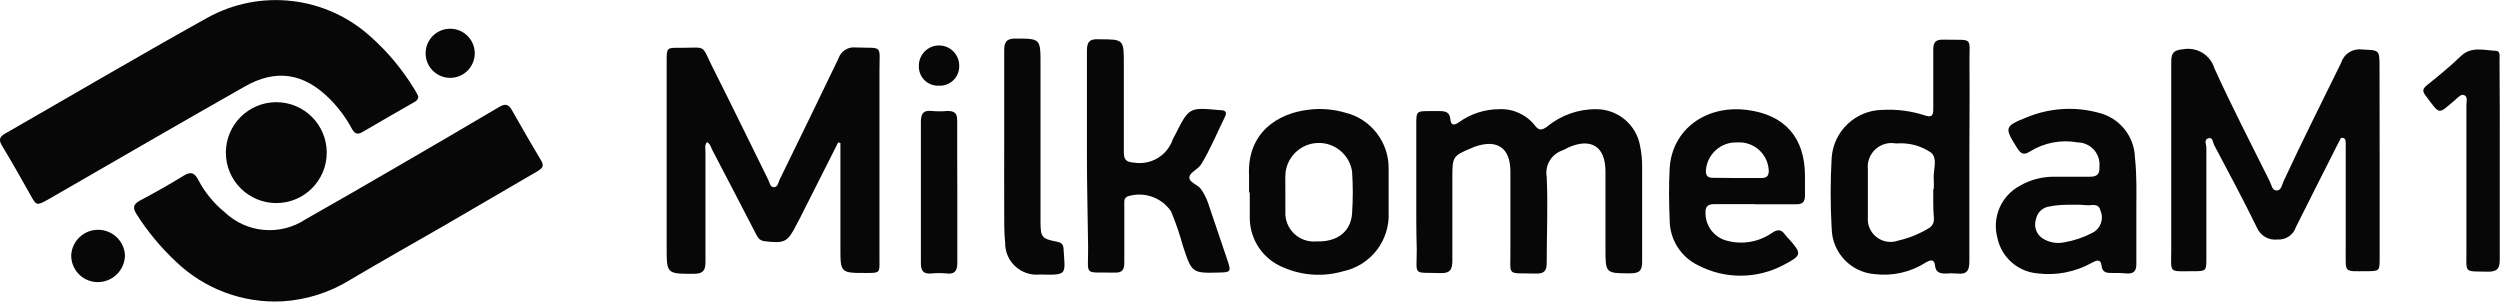
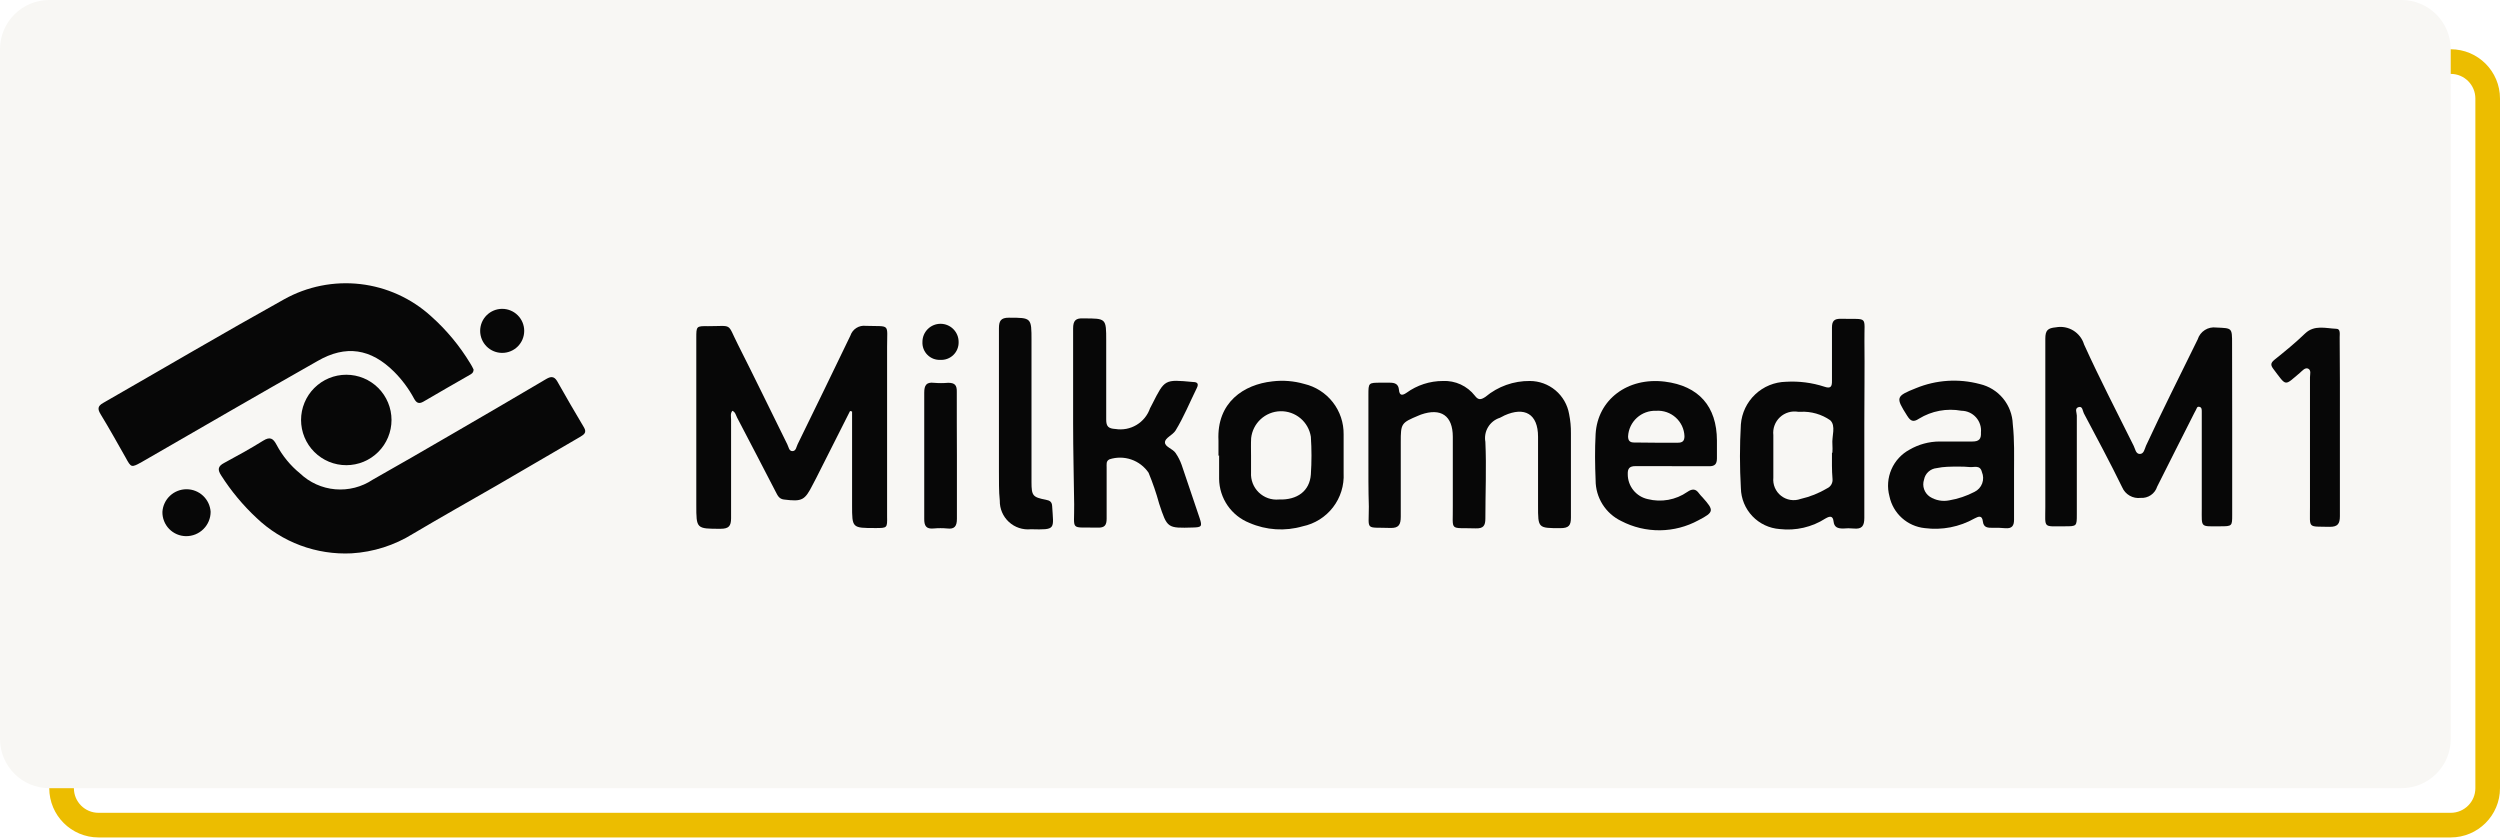
- <svg xmlns="http://www.w3.org/2000/svg" viewBox="0 0 210.64 25.39">
-   <defs>
-     <style>.cls-1{fill:#070707;}</style>
-   </defs>
-   <g id="Layer_2" data-name="Layer 2">
-     <g id="Layer_1-2" data-name="Layer 1">
-       <path class="cls-1" d="M70.62,12l-3.17,6.28-.33.63c-.76,1.5-1,1.62-2.72,1.41-.46-.06-.59-.39-.76-.71-1.22-2.34-2.42-4.69-3.64-7-.11-.22-.16-.51-.44-.63-.21.26-.12.56-.12.83,0,3.09,0,6.17,0,9.26,0,.75-.22,1-1,1-2.27,0-2.27,0-2.27-2.24V5.14c0-1.1,0-1.13,1.1-1.11,2.38,0,1.76-.35,2.82,1.74,1.57,3.11,3.09,6.24,4.63,9.36.13.25.16.66.5.64s.35-.41.48-.66C67.37,11.72,69,8.33,70.65,4.92A1.35,1.35,0,0,1,72.1,4c2.34.08,2-.29,2,2,0,5.3,0,10.6,0,15.9C74.12,23,74.12,23,73,23c-2.19,0-2.19,0-2.19-2.14V12.05Z" />
-       <path class="cls-1" d="M200.5,13.53v8.23c0,1.07,0,1.09-1.13,1.09-1.89,0-1.73.17-1.73-1.68V12.71c0-.22,0-.43,0-.64s0-.4-.23-.45-.24.17-.32.3a2.49,2.49,0,0,0-.15.28c-1.16,2.31-2.34,4.61-3.49,6.92a1.52,1.52,0,0,1-1.55,1.06,1.67,1.67,0,0,1-1.74-1c-1.14-2.34-2.38-4.64-3.6-6.95-.12-.23-.11-.7-.5-.58s-.16.52-.16.79c0,3.09,0,6.17,0,9.26,0,1.15,0,1.15-1.14,1.15-2.08,0-1.82.22-1.82-1.81,0-5.28,0-10.55,0-15.82,0-.79.23-1,1-1.07a2.32,2.32,0,0,1,2.64,1.61c1.46,3.22,3.09,6.36,4.66,9.52.15.29.19.77.58.77s.45-.47.58-.77c1.56-3.37,3.24-6.69,4.86-10A1.6,1.6,0,0,1,199,4.17c1.49.07,1.49,0,1.49,1.53Z" />
-       <path class="cls-1" d="M119.33,16.22v-5.7c0-1.16,0-1.16,1.2-1.16.27,0,.53,0,.8,0,.49,0,.82.12.87.67s.3.56.71.28a5.82,5.82,0,0,1,3.42-1.11,3.6,3.6,0,0,1,3,1.38c.33.44.58.39,1,.11a6.4,6.4,0,0,1,4.17-1.49,3.75,3.75,0,0,1,3.69,3.11,8.48,8.48,0,0,1,.17,1.81c0,2.64,0,5.27,0,7.91,0,.73-.18,1-1,1-2.09,0-2.09,0-2.09-2.1s0-4.33,0-6.49-1.27-2.85-3.16-2c-.15.07-.28.16-.43.22a2,2,0,0,0-1.36,2.26c.11,2.4,0,4.8,0,7.2,0,.67-.18.95-.9.93-2.56-.08-2.13.34-2.16-2.11,0-2.16,0-4.33,0-6.49,0-2-1.12-2.75-3-2.09l-.22.09c-1.63.68-1.67.74-1.67,2.49,0,2.35,0,4.7,0,7,0,.76-.18,1.1-1,1.07-2.38-.08-2,.3-2-2C119.32,19.43,119.33,17.83,119.33,16.22Z" />
-       <path class="cls-1" d="M165.93,13.19c0,3,0,5.91,0,8.86,0,.75-.22,1.08-1,1a5.07,5.07,0,0,0-1,0c-.5,0-.83-.12-.89-.66s-.33-.53-.75-.29a6.56,6.56,0,0,1-4.31,1,3.93,3.93,0,0,1-3.65-3.84,52.39,52.39,0,0,1,0-6,4.34,4.34,0,0,1,4.24-4,9.76,9.76,0,0,1,3.6.46c.6.21.73,0,.72-.56,0-1.66,0-3.32,0-5,0-.62.22-.83.84-.82,2.64.07,2.18-.36,2.21,2.13S165.93,10.61,165.93,13.19Zm-3,2.74a6.77,6.77,0,0,0,0-.78c-.07-.78.36-1.75-.21-2.28a4.49,4.49,0,0,0-2.77-.79h-.24a2,2,0,0,0-2.33,2.19c0,1.32,0,2.63,0,4a1.92,1.92,0,0,0,2.56,2,8.66,8.66,0,0,0,2.5-1,.87.87,0,0,0,.5-.9C162.87,17.57,162.89,16.75,162.89,15.93Z" />
-       <path class="cls-1" d="M91.58,13.19c0-3,0-6,0-8.93,0-.73.23-1,1-.95,2.11,0,2.11,0,2.11,2.08,0,2.48,0,5,0,7.43,0,.65.21.84.86.88a2.94,2.94,0,0,0,3.26-1.95,4.23,4.23,0,0,1,.22-.42c1.16-2.3,1.16-2.29,3.75-2.05.36,0,.67.08.43.56-.66,1.34-1.23,2.74-2,4-.29.46-1,.69-1,1.12s.73.59,1,1a4.73,4.73,0,0,1,.57,1.12c.56,1.68,1.13,3.35,1.69,5,.26.78.18.86-.63.88-2.41.07-2.41.07-3.17-2.23a24.5,24.5,0,0,0-1-2.92,3.24,3.24,0,0,0-3.67-1.26c-.35.17-.26.48-.27.76,0,1.6,0,3.21,0,4.82,0,.6-.18.86-.82.84-2.69-.06-2.2.37-2.23-2.18S91.58,15.75,91.58,13.19Z" />
-       <path class="cls-1" d="M180,17.54c0,1.81,0,3.26,0,4.71,0,.57-.21.83-.8.79A9.45,9.45,0,0,0,178,23c-.46,0-.86,0-.93-.6s-.4-.48-.78-.28a7.52,7.52,0,0,1-4.67.91,3.78,3.78,0,0,1-3.33-3,3.84,3.84,0,0,1,1.9-4.38,5.66,5.66,0,0,1,2.8-.76c1,0,2.07,0,3.1,0,.64,0,.83-.25.8-.85A1.86,1.86,0,0,0,175.06,12a5.69,5.69,0,0,0-4,.75c-.55.37-.8.2-1.11-.29-1.08-1.71-1.08-1.82.83-2.58a9.39,9.39,0,0,1,6-.39,4,4,0,0,1,3.1,3.76C180.05,14.79,180,16.35,180,17.54Zm-5.26-.29v0c-.68,0-1.37,0-2,.14a1.33,1.33,0,0,0-1.2,1.09,1.4,1.4,0,0,0,.55,1.6,2.47,2.47,0,0,0,1.82.34,8.06,8.06,0,0,0,2.38-.8,1.44,1.44,0,0,0,.69-1.86c-.17-.71-.74-.42-1.16-.47A8.85,8.85,0,0,0,174.73,17.25Z" />
-       <path class="cls-1" d="M147.84,17.2c-1.13,0-2.27,0-3.41,0-.55,0-.75.21-.73.76a2.39,2.39,0,0,0,1.88,2.34,4.55,4.55,0,0,0,3.71-.67c.48-.33.8-.31,1.12.15a3.59,3.59,0,0,0,.32.36c1.09,1.22,1.1,1.38-.39,2.15a7.72,7.72,0,0,1-7.25.07,4.24,4.24,0,0,1-2.41-3.83c-.06-1.45-.08-2.91,0-4.35.19-3.23,3-5.35,6.5-4.92,3.19.4,4.89,2.32,4.9,5.54,0,.56,0,1.11,0,1.66s-.2.76-.75.75c-1.16,0-2.32,0-3.49,0ZM146.35,15h2.06c.43,0,.62-.16.62-.61A2.49,2.49,0,0,0,146.37,12a2.54,2.54,0,0,0-2.64,2.4c0,.41.17.58.56.58Z" />
-       <path class="cls-1" d="M105.24,16.23c0-.48,0-1,0-1.43-.18-3.61,2.4-5.27,5.06-5.56a7.52,7.52,0,0,1,3,.24A4.8,4.8,0,0,1,117,14.22c0,1.21,0,2.42,0,3.64a4.84,4.84,0,0,1-3.85,5,7.38,7.38,0,0,1-5-.32,4.51,4.51,0,0,1-2.85-4.13c0-.73,0-1.47,0-2.21Zm3.06,0h0c0,.52,0,1.05,0,1.58a2.4,2.4,0,0,0,2.62,2.53c1.73.06,2.89-.8,3-2.35a26.29,26.29,0,0,0,0-3.55,2.83,2.83,0,0,0-5.61.13C108.28,15.11,108.3,15.67,108.3,16.22Z" />
-       <path class="cls-1" d="M84.61,12c0-2.58,0-5.17,0-7.75,0-.7.18-1,.93-1,2.13,0,2.13,0,2.13,2.14v13.3c0,1.29.11,1.43,1.36,1.67.38.07.56.21.58.6.13,2.19.4,2.23-2,2.17a2.65,2.65,0,0,1-2.92-2.69c-.1-.91-.07-1.84-.08-2.76C84.6,15.83,84.61,13.93,84.61,12Z" />
-       <path class="cls-1" d="M210.62,13.59c0,2.77,0,5.54,0,8.3,0,.72-.21,1-.95,1-2.13-.05-1.85.21-1.86-1.87,0-4.06,0-8.12,0-12.18,0-.28.13-.66-.16-.81s-.57.2-.79.39c-1.49,1.25-1.22,1.31-2.5-.38-.26-.35-.25-.55.1-.84,1-.8,2-1.62,2.88-2.47s1.95-.49,2.95-.45c.4,0,.31.49.31.79C210.63,7.89,210.62,10.74,210.62,13.59Z" />
-       <path class="cls-1" d="M80.66,16.2c0,2,0,3.95,0,5.93,0,.68-.21,1-.91.91a6.74,6.74,0,0,0-1.27,0c-.71.07-.9-.25-.89-.92q0-5.93,0-11.85c0-.68.2-1,.9-.92a7.61,7.61,0,0,0,1.35,0c.64,0,.82.24.81.84C80.64,12.2,80.66,14.2,80.66,16.2Z" />
-       <path class="cls-1" d="M35.24,8.11c0,.32-.2.42-.38.52-1.44.83-2.89,1.65-4.33,2.5-.43.25-.66.12-.88-.28a10.81,10.81,0,0,0-1.88-2.53c-2.18-2.17-4.53-2.55-7.2-1-5.52,3.13-11,6.31-16.5,9.48-1,.55-1,.55-1.53-.42C1.76,15,1,13.64.19,12.31c-.29-.48-.29-.76.25-1.06C6.11,8,11.73,4.69,17.43,1.52A11.9,11.9,0,0,1,31.25,3.11a19.34,19.34,0,0,1,3.68,4.43A4.73,4.73,0,0,1,35.24,8.11Z" />
-       <path class="cls-1" d="M23.78,25.39a12.07,12.07,0,0,1-8.93-3.32,20.64,20.64,0,0,1-3.33-4c-.35-.54-.32-.86.29-1.18,1.23-.66,2.46-1.34,3.65-2.08.65-.41.95-.23,1.27.39a8.76,8.76,0,0,0,2.2,2.68,5.49,5.49,0,0,0,6.83.59c2.5-1.41,5-2.86,7.48-4.3Q37.66,11.61,42.08,9c.42-.24.72-.26,1,.19q1.24,2.2,2.54,4.38c.27.47,0,.65-.34.86L37.44,19c-2.63,1.51-5.27,3-7.89,4.55A12.27,12.27,0,0,1,23.78,25.39Z" />
-       <path class="cls-1" d="M23.28,8.61a4.25,4.25,0,1,1,0,8.5,4.25,4.25,0,1,1,0-8.5Z" />
-       <path class="cls-1" d="M6,21.48a2.27,2.27,0,0,1,4.53,0,2.29,2.29,0,0,1-2.32,2.29A2.24,2.24,0,0,1,6,21.48Z" />
-       <path class="cls-1" d="M40,4.49a2.07,2.07,0,0,1-4.14,0,2.07,2.07,0,1,1,4.14,0Z" />
-       <path class="cls-1" d="M80.82,5.56A1.63,1.63,0,0,1,79.1,7.22a1.61,1.61,0,0,1-1.68-1.69,1.7,1.7,0,1,1,3.4,0Z" />
-     </g>
-   </g>
+ <svg xmlns="http://www.w3.org/2000/svg" width="203" height="68" viewBox="0 0 203 68" fill="none">
+   <path d="M5 8L5 64C5 65.657 6.343 67 8 67L199 67C200.657 67 202 65.657 202 64V8C202 6.343 200.657 5 199 5L8 5C6.343 5 5 6.343 5 8Z" stroke="#ECBD00" stroke-width="2" />
+   <path d="M0 4L0 60C0 62.209 1.791 64 4 64L195 64C197.209 64 199 62.209 199 60V4C199 1.791 197.209 0 195 0L4 0C1.791 0 0 1.791 0 4Z" fill="#F8F7F4" />
+   <path d="M69.025 33.372L66.286 38.798L66.001 39.343C65.344 40.639 65.137 40.743 63.651 40.561C63.253 40.509 63.141 40.224 62.994 39.948C61.94 37.926 60.903 35.895 59.848 33.899C59.753 33.709 59.71 33.458 59.468 33.355C59.287 33.579 59.364 33.839 59.364 34.072C59.364 36.742 59.364 39.403 59.364 42.073C59.364 42.721 59.174 42.938 58.5 42.938C56.539 42.938 56.539 42.938 56.539 41.002V27.444C56.539 26.494 56.539 26.468 57.489 26.485C59.546 26.485 59.01 26.183 59.926 27.989C61.283 30.676 62.596 33.381 63.927 36.077C64.039 36.293 64.065 36.647 64.359 36.63C64.653 36.612 64.661 36.275 64.774 36.059C66.217 33.13 67.625 30.201 69.051 27.254C69.135 26.997 69.306 26.777 69.535 26.632C69.763 26.487 70.035 26.426 70.304 26.459C72.326 26.528 72.032 26.209 72.032 28.187C72.032 32.767 72.032 37.347 72.032 41.926C72.049 42.877 72.049 42.877 71.082 42.877C69.189 42.877 69.189 42.877 69.189 41.028V33.415L69.025 33.372Z" fill="#070707" />
+   <path d="M181.254 34.683V41.795C181.254 42.719 181.254 42.736 180.277 42.736C178.644 42.736 178.783 42.883 178.783 41.285V33.975C178.783 33.785 178.783 33.603 178.783 33.422C178.783 33.24 178.783 33.076 178.584 33.033C178.385 32.989 178.376 33.18 178.307 33.292C178.259 33.37 178.216 33.451 178.178 33.534C177.175 35.53 176.156 37.517 175.162 39.514C175.074 39.794 174.894 40.037 174.651 40.203C174.408 40.369 174.116 40.449 173.823 40.429C173.512 40.468 173.198 40.404 172.927 40.248C172.655 40.093 172.442 39.853 172.319 39.565C171.334 37.543 170.263 35.556 169.208 33.56C169.105 33.361 169.113 32.955 168.776 33.059C168.439 33.162 168.638 33.508 168.638 33.741C168.638 36.411 168.638 39.073 168.638 41.743C168.638 42.736 168.638 42.736 167.653 42.736C165.856 42.736 166.08 42.927 166.08 41.172C166.08 36.61 166.08 32.056 166.08 27.503C166.08 26.82 166.279 26.638 166.944 26.578C167.429 26.489 167.93 26.581 168.351 26.838C168.771 27.095 169.083 27.497 169.226 27.969C170.487 30.752 171.896 33.465 173.252 36.195C173.382 36.446 173.417 36.861 173.754 36.861C174.091 36.861 174.142 36.455 174.255 36.195C175.603 33.283 177.054 30.415 178.454 27.554C178.551 27.243 178.755 26.976 179.031 26.8C179.306 26.624 179.634 26.552 179.958 26.595C181.245 26.656 181.245 26.595 181.245 27.917L181.254 34.683Z" fill="#070707" />
+   <path d="M111.115 37.002V32.076C111.115 31.074 111.115 31.074 112.152 31.074C112.386 31.074 112.61 31.074 112.844 31.074C113.267 31.074 113.552 31.178 113.595 31.653C113.638 32.128 113.855 32.137 114.209 31.895C115.068 31.271 116.102 30.936 117.164 30.936C117.66 30.913 118.154 31.01 118.605 31.217C119.056 31.425 119.451 31.737 119.756 32.128C120.041 32.508 120.257 32.465 120.62 32.223C121.63 31.379 122.908 30.922 124.224 30.936C124.986 30.937 125.724 31.207 126.308 31.698C126.891 32.19 127.282 32.872 127.412 33.623C127.517 34.138 127.566 34.662 127.559 35.187C127.559 37.468 127.559 39.741 127.559 42.022C127.559 42.653 127.404 42.886 126.695 42.886C124.889 42.886 124.889 42.886 124.889 41.072C124.889 39.257 124.889 37.33 124.889 35.464C124.889 33.597 123.792 33.001 122.158 33.736C122.029 33.796 121.917 33.874 121.787 33.926C121.387 34.053 121.048 34.322 120.832 34.681C120.616 35.04 120.537 35.466 120.612 35.878C120.707 37.952 120.612 40.026 120.612 42.1C120.612 42.679 120.456 42.921 119.834 42.904C117.622 42.834 117.994 43.197 117.968 41.08C117.968 39.214 117.968 37.339 117.968 35.472C117.968 33.744 117 33.096 115.375 33.666L115.185 33.744C113.777 34.332 113.742 34.384 113.742 35.896C113.742 37.926 113.742 39.957 113.742 41.944C113.742 42.601 113.587 42.895 112.878 42.869C110.822 42.8 111.15 43.128 111.15 41.141C111.107 39.776 111.115 38.393 111.115 37.002Z" fill="#070707" />
+   <path d="M151.383 34.396C151.383 36.989 151.383 39.503 151.383 42.052C151.383 42.7 151.193 42.986 150.519 42.916C150.232 42.888 149.942 42.888 149.655 42.916C149.223 42.916 148.938 42.813 148.886 42.346C148.834 41.88 148.601 41.888 148.238 42.096C147.134 42.806 145.817 43.111 144.513 42.96C143.669 42.899 142.877 42.526 142.293 41.912C141.71 41.298 141.377 40.488 141.359 39.642C141.26 37.915 141.26 36.184 141.359 34.457C141.432 33.529 141.848 32.661 142.525 32.022C143.202 31.383 144.092 31.019 145.023 31C146.076 30.937 147.131 31.072 148.134 31.398C148.652 31.579 148.765 31.398 148.756 30.914C148.756 29.48 148.756 28.045 148.756 26.594C148.756 26.058 148.946 25.876 149.482 25.885C151.763 25.945 151.366 25.574 151.392 27.726C151.418 29.877 151.383 32.167 151.383 34.396ZM148.791 36.764C148.804 36.539 148.804 36.315 148.791 36.09C148.73 35.416 149.102 34.578 148.609 34.12C147.908 33.636 147.067 33.396 146.216 33.437H146.008C145.744 33.391 145.473 33.408 145.216 33.485C144.96 33.562 144.724 33.697 144.529 33.881C144.334 34.064 144.184 34.291 144.091 34.542C143.998 34.794 143.966 35.063 143.995 35.33C143.995 36.47 143.995 37.602 143.995 38.786C143.967 39.065 144.01 39.346 144.12 39.604C144.23 39.862 144.403 40.088 144.624 40.26C144.845 40.433 145.106 40.547 145.383 40.591C145.66 40.636 145.943 40.609 146.207 40.514C146.968 40.341 147.697 40.049 148.367 39.65C148.513 39.583 148.633 39.472 148.711 39.332C148.788 39.192 148.819 39.031 148.799 38.872C148.739 38.181 148.756 37.473 148.756 36.764H148.791Z" fill="#070707" />
+   <path d="M87.137 34.392C87.137 31.8 87.137 29.207 87.137 26.675C87.137 26.045 87.336 25.811 88.001 25.855C89.824 25.855 89.824 25.855 89.824 27.652C89.824 29.795 89.824 31.972 89.824 34.072C89.824 34.634 90.006 34.798 90.567 34.833C91.16 34.93 91.769 34.815 92.284 34.506C92.8 34.198 93.19 33.716 93.384 33.148C93.441 33.023 93.504 32.902 93.574 32.785C94.577 30.797 94.577 30.806 96.815 31.013C97.126 31.013 97.394 31.082 97.186 31.497C96.616 32.655 96.123 33.865 95.458 34.954C95.207 35.351 94.594 35.55 94.594 35.921C94.594 36.293 95.225 36.431 95.458 36.785C95.665 37.085 95.83 37.41 95.951 37.753C96.434 39.205 96.927 40.648 97.411 42.074C97.636 42.748 97.567 42.817 96.867 42.834C94.784 42.895 94.784 42.895 94.127 40.907C93.893 40.049 93.604 39.206 93.263 38.384C92.923 37.885 92.43 37.509 91.859 37.312C91.287 37.116 90.667 37.11 90.092 37.295C89.79 37.442 89.867 37.71 89.859 37.952C89.859 39.334 89.859 40.726 89.859 42.117C89.859 42.635 89.703 42.86 89.15 42.843C86.826 42.791 87.249 43.163 87.223 40.959C87.197 38.756 87.137 36.604 87.137 34.392Z" fill="#070707" />
+   <path d="M163.54 38.14C163.54 39.704 163.54 40.957 163.54 42.21C163.54 42.702 163.359 42.927 162.849 42.892C162.504 42.859 162.158 42.847 161.812 42.858C161.415 42.858 161.069 42.858 161.008 42.339C160.948 41.821 160.663 41.925 160.334 42.097C159.11 42.789 157.694 43.065 156.299 42.884C155.606 42.815 154.952 42.526 154.435 42.06C153.917 41.594 153.562 40.974 153.422 40.291C153.228 39.568 153.285 38.8 153.583 38.113C153.881 37.426 154.403 36.86 155.063 36.507C155.799 36.081 156.633 35.855 157.483 35.85C158.347 35.85 159.272 35.85 160.162 35.85C160.715 35.85 160.879 35.634 160.853 35.116C160.874 34.894 160.85 34.67 160.78 34.459C160.711 34.247 160.598 34.053 160.45 33.887C160.301 33.721 160.119 33.588 159.917 33.496C159.714 33.404 159.494 33.355 159.272 33.353C158.079 33.135 156.848 33.366 155.815 34.001C155.34 34.321 155.124 34.174 154.856 33.75C153.923 32.273 153.923 32.178 155.573 31.521C157.218 30.843 159.039 30.725 160.758 31.184C161.5 31.355 162.165 31.766 162.649 32.353C163.133 32.941 163.41 33.672 163.437 34.433C163.583 35.764 163.54 37.112 163.54 38.14ZM158.995 37.889C158.407 37.889 157.811 37.889 157.267 38.01C157.014 38.031 156.776 38.135 156.588 38.305C156.401 38.475 156.275 38.703 156.23 38.952C156.147 39.203 156.149 39.474 156.235 39.723C156.321 39.973 156.486 40.188 156.705 40.335C157.171 40.633 157.735 40.738 158.278 40.629C158.995 40.507 159.689 40.274 160.334 39.937C160.621 39.797 160.842 39.552 160.953 39.253C161.064 38.954 161.056 38.623 160.931 38.33C160.784 37.717 160.291 37.967 159.928 37.924C159.615 37.893 159.301 37.882 158.986 37.889H158.995Z" fill="#070707" />
+   <path d="M135.751 37.849C134.775 37.849 133.79 37.849 132.805 37.849C132.329 37.849 132.157 38.031 132.174 38.506C132.173 38.978 132.333 39.436 132.629 39.804C132.925 40.172 133.337 40.427 133.798 40.528C134.343 40.666 134.911 40.686 135.464 40.586C136.017 40.486 136.542 40.269 137.004 39.949C137.419 39.664 137.695 39.681 137.972 40.078C138.057 40.188 138.149 40.292 138.248 40.39C139.19 41.444 139.199 41.582 137.911 42.247C136.952 42.77 135.879 43.048 134.787 43.059C133.694 43.069 132.616 42.812 131.647 42.308C131.023 42.009 130.496 41.54 130.127 40.954C129.759 40.368 129.563 39.69 129.564 38.998C129.512 37.745 129.495 36.484 129.564 35.239C129.728 32.449 132.157 30.617 135.181 30.988C137.937 31.334 139.406 32.993 139.415 35.775C139.415 36.259 139.415 36.734 139.415 37.21C139.415 37.685 139.242 37.866 138.767 37.858C137.765 37.858 136.762 37.858 135.751 37.858V37.849ZM134.464 35.948H136.244C136.615 35.948 136.779 35.81 136.779 35.421C136.769 35.133 136.7 34.85 136.578 34.589C136.455 34.328 136.282 34.094 136.067 33.902C135.853 33.709 135.602 33.562 135.33 33.468C135.057 33.374 134.768 33.336 134.481 33.356C133.904 33.332 133.342 33.537 132.915 33.925C132.488 34.313 132.231 34.853 132.2 35.43C132.2 35.784 132.347 35.931 132.684 35.931L134.464 35.948Z" fill="#070707" />
+   <path d="M98.94 37.008C98.94 36.593 98.94 36.144 98.94 35.772C98.785 32.653 101.014 31.218 103.313 30.968C104.182 30.862 105.064 30.932 105.905 31.175C106.825 31.392 107.643 31.916 108.224 32.66C108.806 33.405 109.115 34.326 109.102 35.271C109.102 36.317 109.102 37.362 109.102 38.416C109.156 39.416 108.85 40.401 108.24 41.193C107.629 41.986 106.755 42.534 105.775 42.737C104.347 43.151 102.819 43.054 101.455 42.46C100.737 42.176 100.12 41.685 99.681 41.05C99.243 40.415 99.003 39.664 98.992 38.892C98.992 38.261 98.992 37.621 98.992 36.982L98.94 37.008ZM101.584 37.008C101.584 37.457 101.584 37.915 101.584 38.373C101.567 38.672 101.614 38.97 101.723 39.249C101.831 39.527 101.999 39.779 102.214 39.986C102.429 40.194 102.686 40.353 102.968 40.452C103.251 40.551 103.551 40.587 103.848 40.559C105.343 40.611 106.345 39.868 106.441 38.529C106.51 37.507 106.51 36.483 106.441 35.461C106.349 34.875 106.048 34.342 105.593 33.961C105.138 33.581 104.561 33.378 103.967 33.392C103.374 33.406 102.807 33.635 102.37 34.036C101.933 34.437 101.657 34.984 101.593 35.574C101.567 36.04 101.584 36.524 101.584 36.999V37.008Z" fill="#070707" />
+   <path d="M81.114 33.358C81.114 31.128 81.114 28.89 81.114 26.661C81.114 26.056 81.27 25.797 81.918 25.797C83.758 25.797 83.758 25.797 83.758 27.646V39.139C83.758 40.253 83.853 40.374 84.933 40.582C85.262 40.642 85.417 40.763 85.435 41.1C85.547 42.992 85.78 43.027 83.707 42.975C83.384 43.008 83.058 42.972 82.75 42.87C82.442 42.768 82.16 42.601 81.921 42.381C81.683 42.162 81.493 41.894 81.366 41.595C81.239 41.297 81.177 40.975 81.183 40.651C81.097 39.864 81.123 39.061 81.114 38.266C81.106 36.667 81.114 35.025 81.114 33.358Z" fill="#070707" />
+   <path d="M189.999 34.743C189.999 37.136 189.999 39.53 189.999 41.915C189.999 42.537 189.817 42.779 189.178 42.779C187.337 42.736 187.579 42.961 187.57 41.163C187.57 37.655 187.57 34.147 187.57 30.639C187.57 30.397 187.683 30.068 187.432 29.939C187.182 29.809 186.94 30.111 186.75 30.276C185.462 31.356 185.695 31.408 184.589 29.947C184.365 29.645 184.373 29.472 184.676 29.221C185.54 28.53 186.404 27.822 187.164 27.087C187.925 26.353 188.849 26.664 189.713 26.698C190.059 26.698 189.981 27.122 189.981 27.381C190.007 29.818 189.999 32.28 189.999 34.743Z" fill="#070707" />
+   <path d="M77.701 37.002C77.701 38.73 77.701 40.415 77.701 42.126C77.701 42.713 77.519 42.99 76.914 42.912C76.549 42.878 76.182 42.878 75.817 42.912C75.203 42.973 75.039 42.696 75.048 42.117C75.048 38.701 75.048 35.288 75.048 31.878C75.048 31.29 75.221 31.014 75.825 31.083C76.213 31.117 76.604 31.117 76.992 31.083C77.545 31.083 77.701 31.29 77.692 31.808C77.683 33.545 77.701 35.273 77.701 37.002Z" fill="#070707" />
+   <path d="M38.454 30.002C38.454 30.278 38.281 30.364 38.125 30.451C36.881 31.168 35.628 31.877 34.384 32.611C34.012 32.827 33.813 32.715 33.623 32.369C33.192 31.565 32.644 30.828 31.999 30.183C30.115 28.308 28.084 27.98 25.777 29.319C21.008 32.023 16.272 34.771 11.52 37.511C10.656 37.986 10.656 37.986 10.198 37.148C9.524 35.955 8.867 34.78 8.167 33.631C7.917 33.216 7.917 32.974 8.383 32.715C13.283 29.907 18.139 27.046 23.064 24.307C24.947 23.255 27.114 22.821 29.257 23.067C31.4 23.314 33.411 24.228 35.006 25.681C36.251 26.791 37.323 28.081 38.186 29.509C38.286 29.667 38.376 29.831 38.454 30.002V30.002Z" fill="#070707" />
+   <path d="M28.553 44.931C27.139 45.001 25.726 44.783 24.399 44.29C23.073 43.797 21.86 43.038 20.836 42.062C19.735 41.036 18.768 39.874 17.959 38.605C17.656 38.139 17.682 37.862 18.209 37.586C19.272 37.015 20.335 36.428 21.363 35.788C21.925 35.434 22.184 35.59 22.461 36.125C22.934 37.016 23.58 37.804 24.362 38.441C25.142 39.183 26.151 39.638 27.223 39.73C28.296 39.823 29.368 39.548 30.264 38.951C32.424 37.733 34.584 36.48 36.727 35.235C39.273 33.761 41.819 32.272 44.366 30.768C44.728 30.561 44.988 30.543 45.23 30.932C45.944 32.2 46.676 33.461 47.425 34.717C47.658 35.123 47.425 35.279 47.131 35.46L40.356 39.409C38.084 40.714 35.802 42.001 33.538 43.341C32.035 44.279 30.321 44.825 28.553 44.931V44.931Z" fill="#070707" />
+   <path d="M28.119 30.429C28.601 30.429 29.078 30.524 29.524 30.708C29.97 30.893 30.374 31.163 30.715 31.504C31.056 31.845 31.327 32.25 31.511 32.696C31.696 33.141 31.791 33.619 31.791 34.101C31.791 34.583 31.696 35.061 31.511 35.507C31.327 35.952 31.056 36.357 30.715 36.698C30.374 37.039 29.97 37.309 29.524 37.494C29.078 37.678 28.601 37.773 28.119 37.773C27.636 37.773 27.159 37.678 26.713 37.494C26.268 37.309 25.863 37.039 25.522 36.698C25.181 36.357 24.91 35.952 24.726 35.507C24.541 35.061 24.446 34.583 24.446 34.101C24.446 33.619 24.541 33.141 24.726 32.696C24.91 32.25 25.181 31.845 25.522 31.504C25.863 31.163 26.268 30.893 26.713 30.708C27.159 30.524 27.636 30.429 28.119 30.429V30.429Z" fill="#070707" />
+   <path d="M13.188 41.557C13.221 41.06 13.442 40.595 13.805 40.255C14.169 39.915 14.648 39.726 15.145 39.726C15.643 39.726 16.122 39.915 16.486 40.255C16.849 40.595 17.07 41.06 17.103 41.557C17.103 41.819 17.051 42.078 16.95 42.32C16.849 42.562 16.7 42.781 16.514 42.965C16.327 43.15 16.106 43.295 15.863 43.393C15.62 43.49 15.36 43.539 15.098 43.536C14.842 43.532 14.59 43.478 14.355 43.377C14.12 43.275 13.908 43.128 13.73 42.944C13.553 42.761 13.414 42.543 13.321 42.305C13.227 42.067 13.182 41.813 13.188 41.557V41.557Z" fill="#070707" />
+   <path d="M42.566 26.867C42.566 27.341 42.378 27.796 42.042 28.132C41.707 28.467 41.252 28.655 40.778 28.655C40.303 28.655 39.848 28.467 39.513 28.132C39.177 27.796 38.989 27.341 38.989 26.867C38.989 26.392 39.177 25.938 39.513 25.602C39.848 25.267 40.303 25.078 40.778 25.078C41.252 25.078 41.707 25.267 42.042 25.602C42.378 25.938 42.566 26.392 42.566 26.867V26.867Z" fill="#070707" />
+   <path d="M77.84 27.787C77.844 27.981 77.807 28.173 77.733 28.352C77.659 28.532 77.549 28.694 77.409 28.828C77.27 28.963 77.104 29.067 76.922 29.135C76.741 29.203 76.547 29.232 76.353 29.221C76.16 29.23 75.966 29.198 75.786 29.128C75.605 29.057 75.441 28.95 75.305 28.812C75.168 28.675 75.061 28.51 74.992 28.329C74.923 28.148 74.892 27.955 74.902 27.761C74.902 27.371 75.056 26.998 75.332 26.722C75.607 26.447 75.981 26.292 76.371 26.292C76.76 26.292 77.134 26.447 77.409 26.722C77.685 26.998 77.84 27.371 77.84 27.761V27.787Z" fill="#070707" />
</svg>
